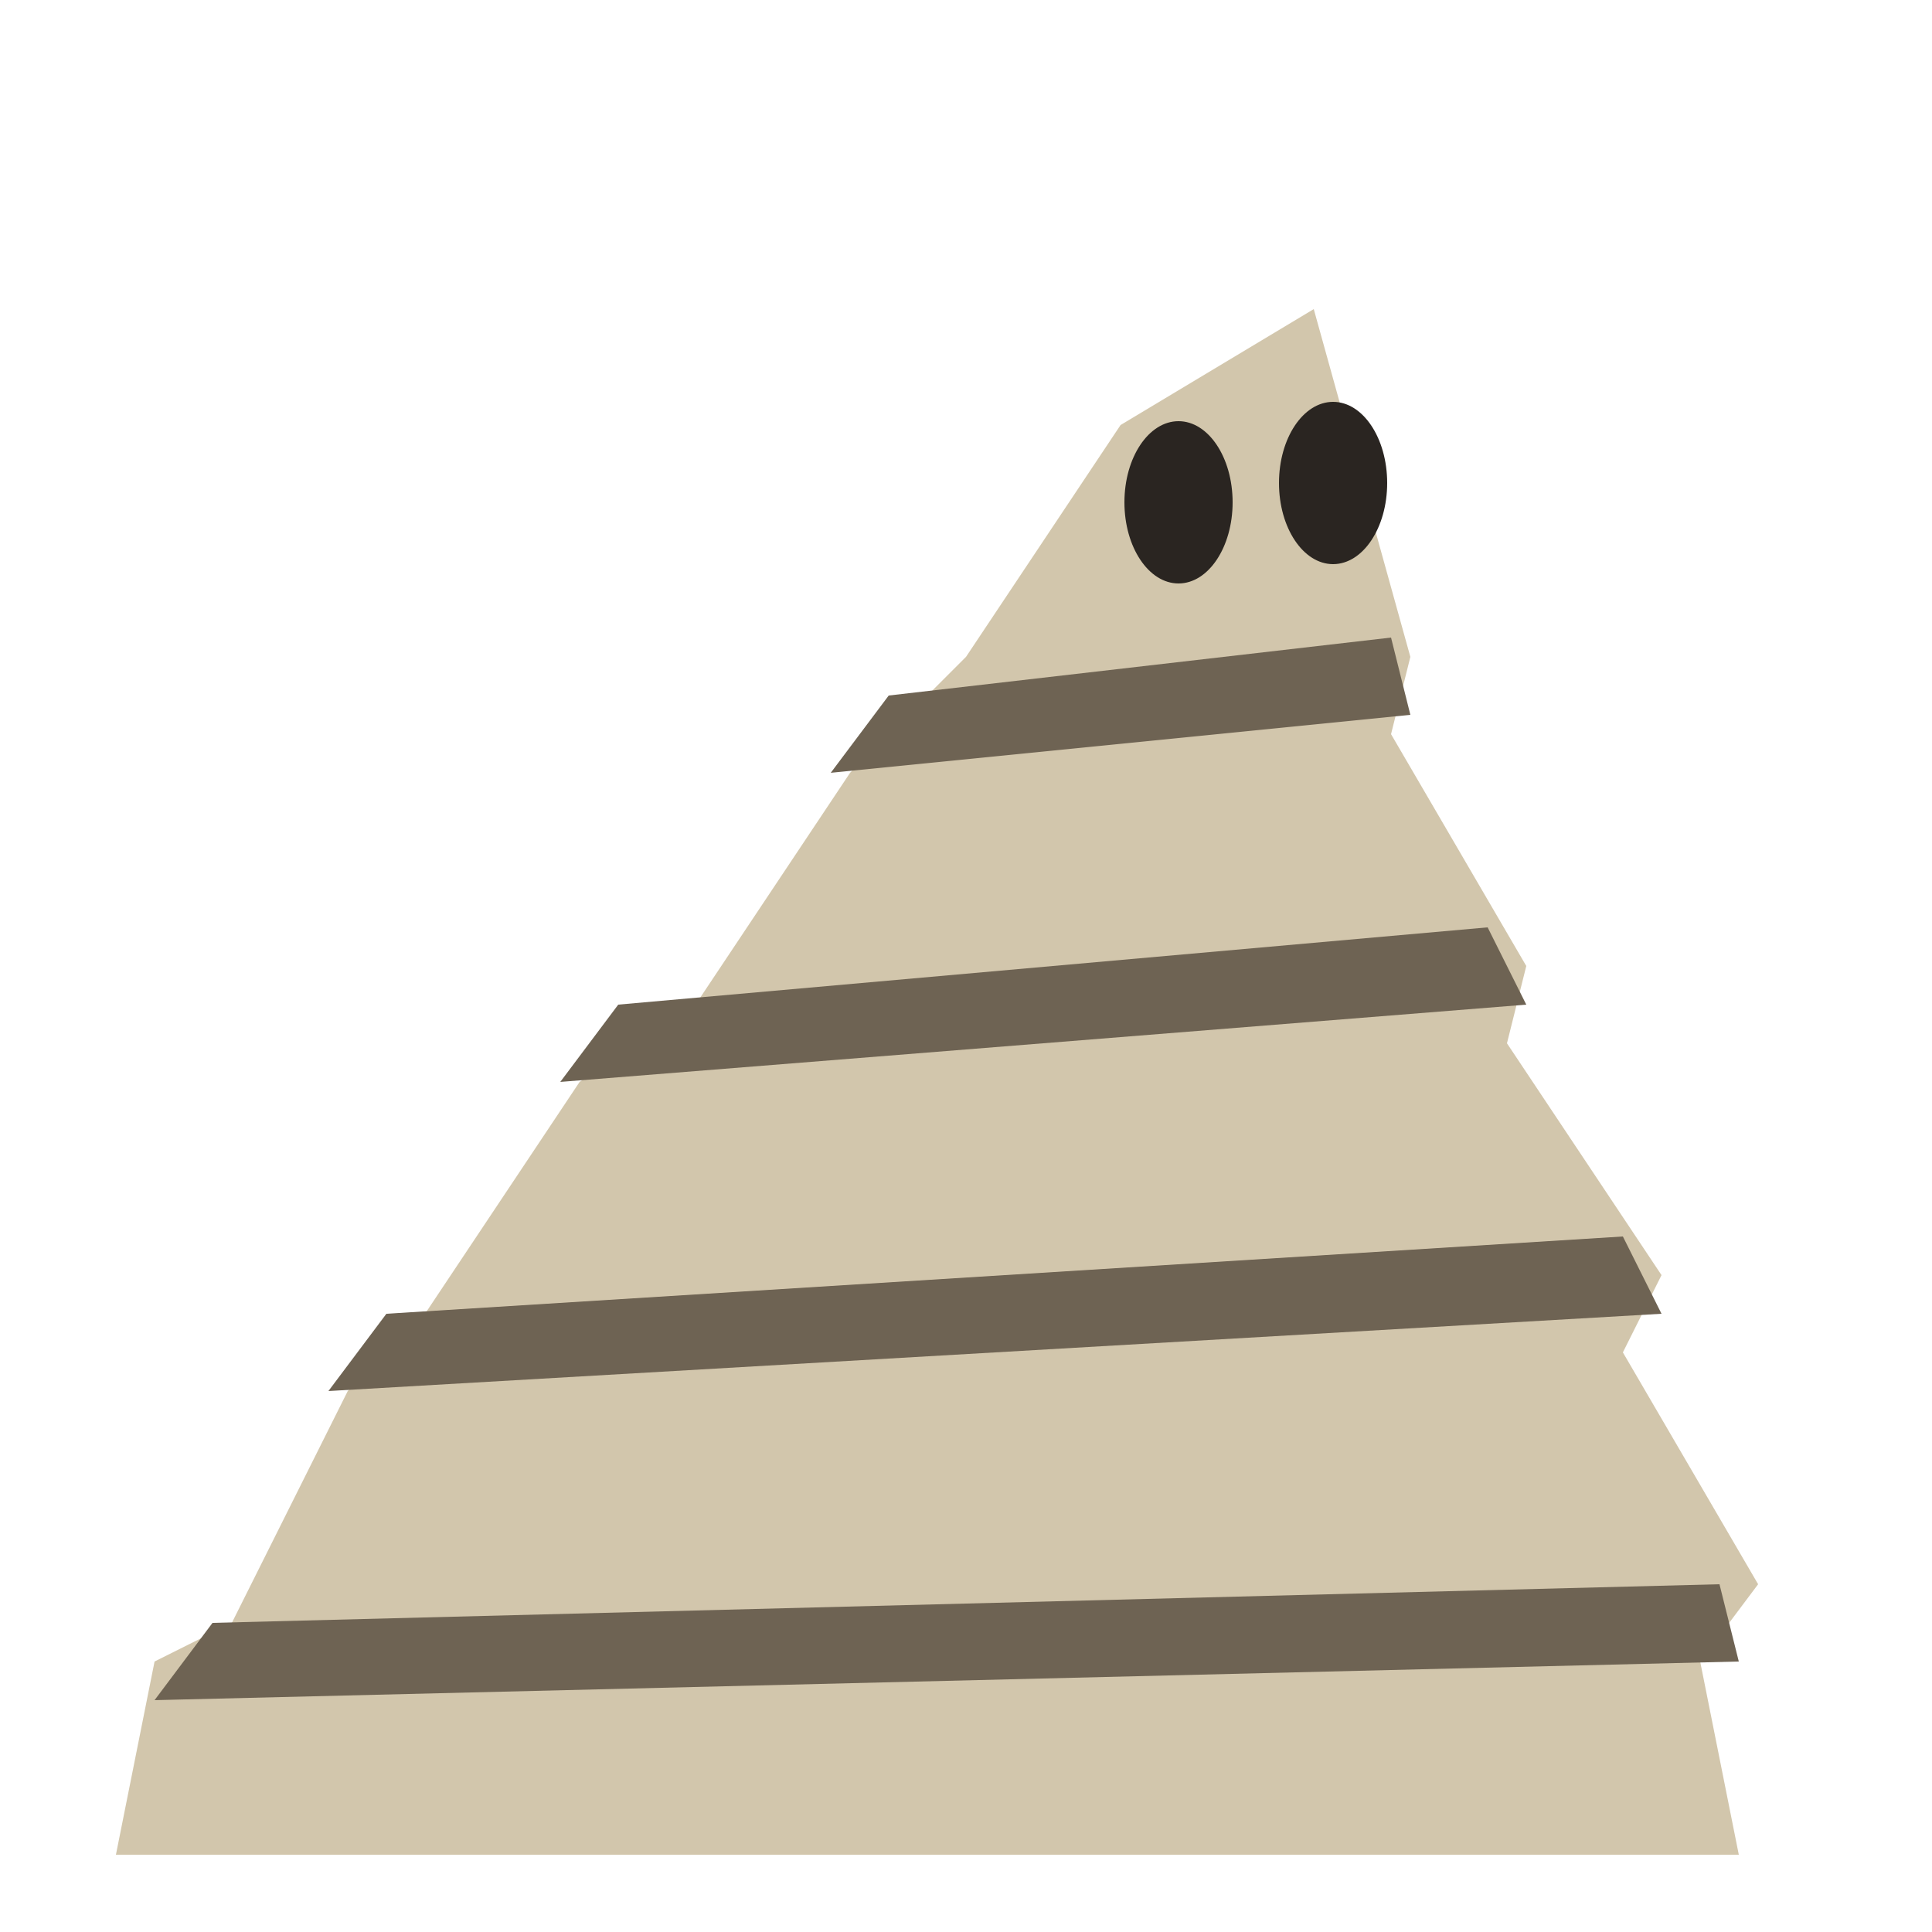
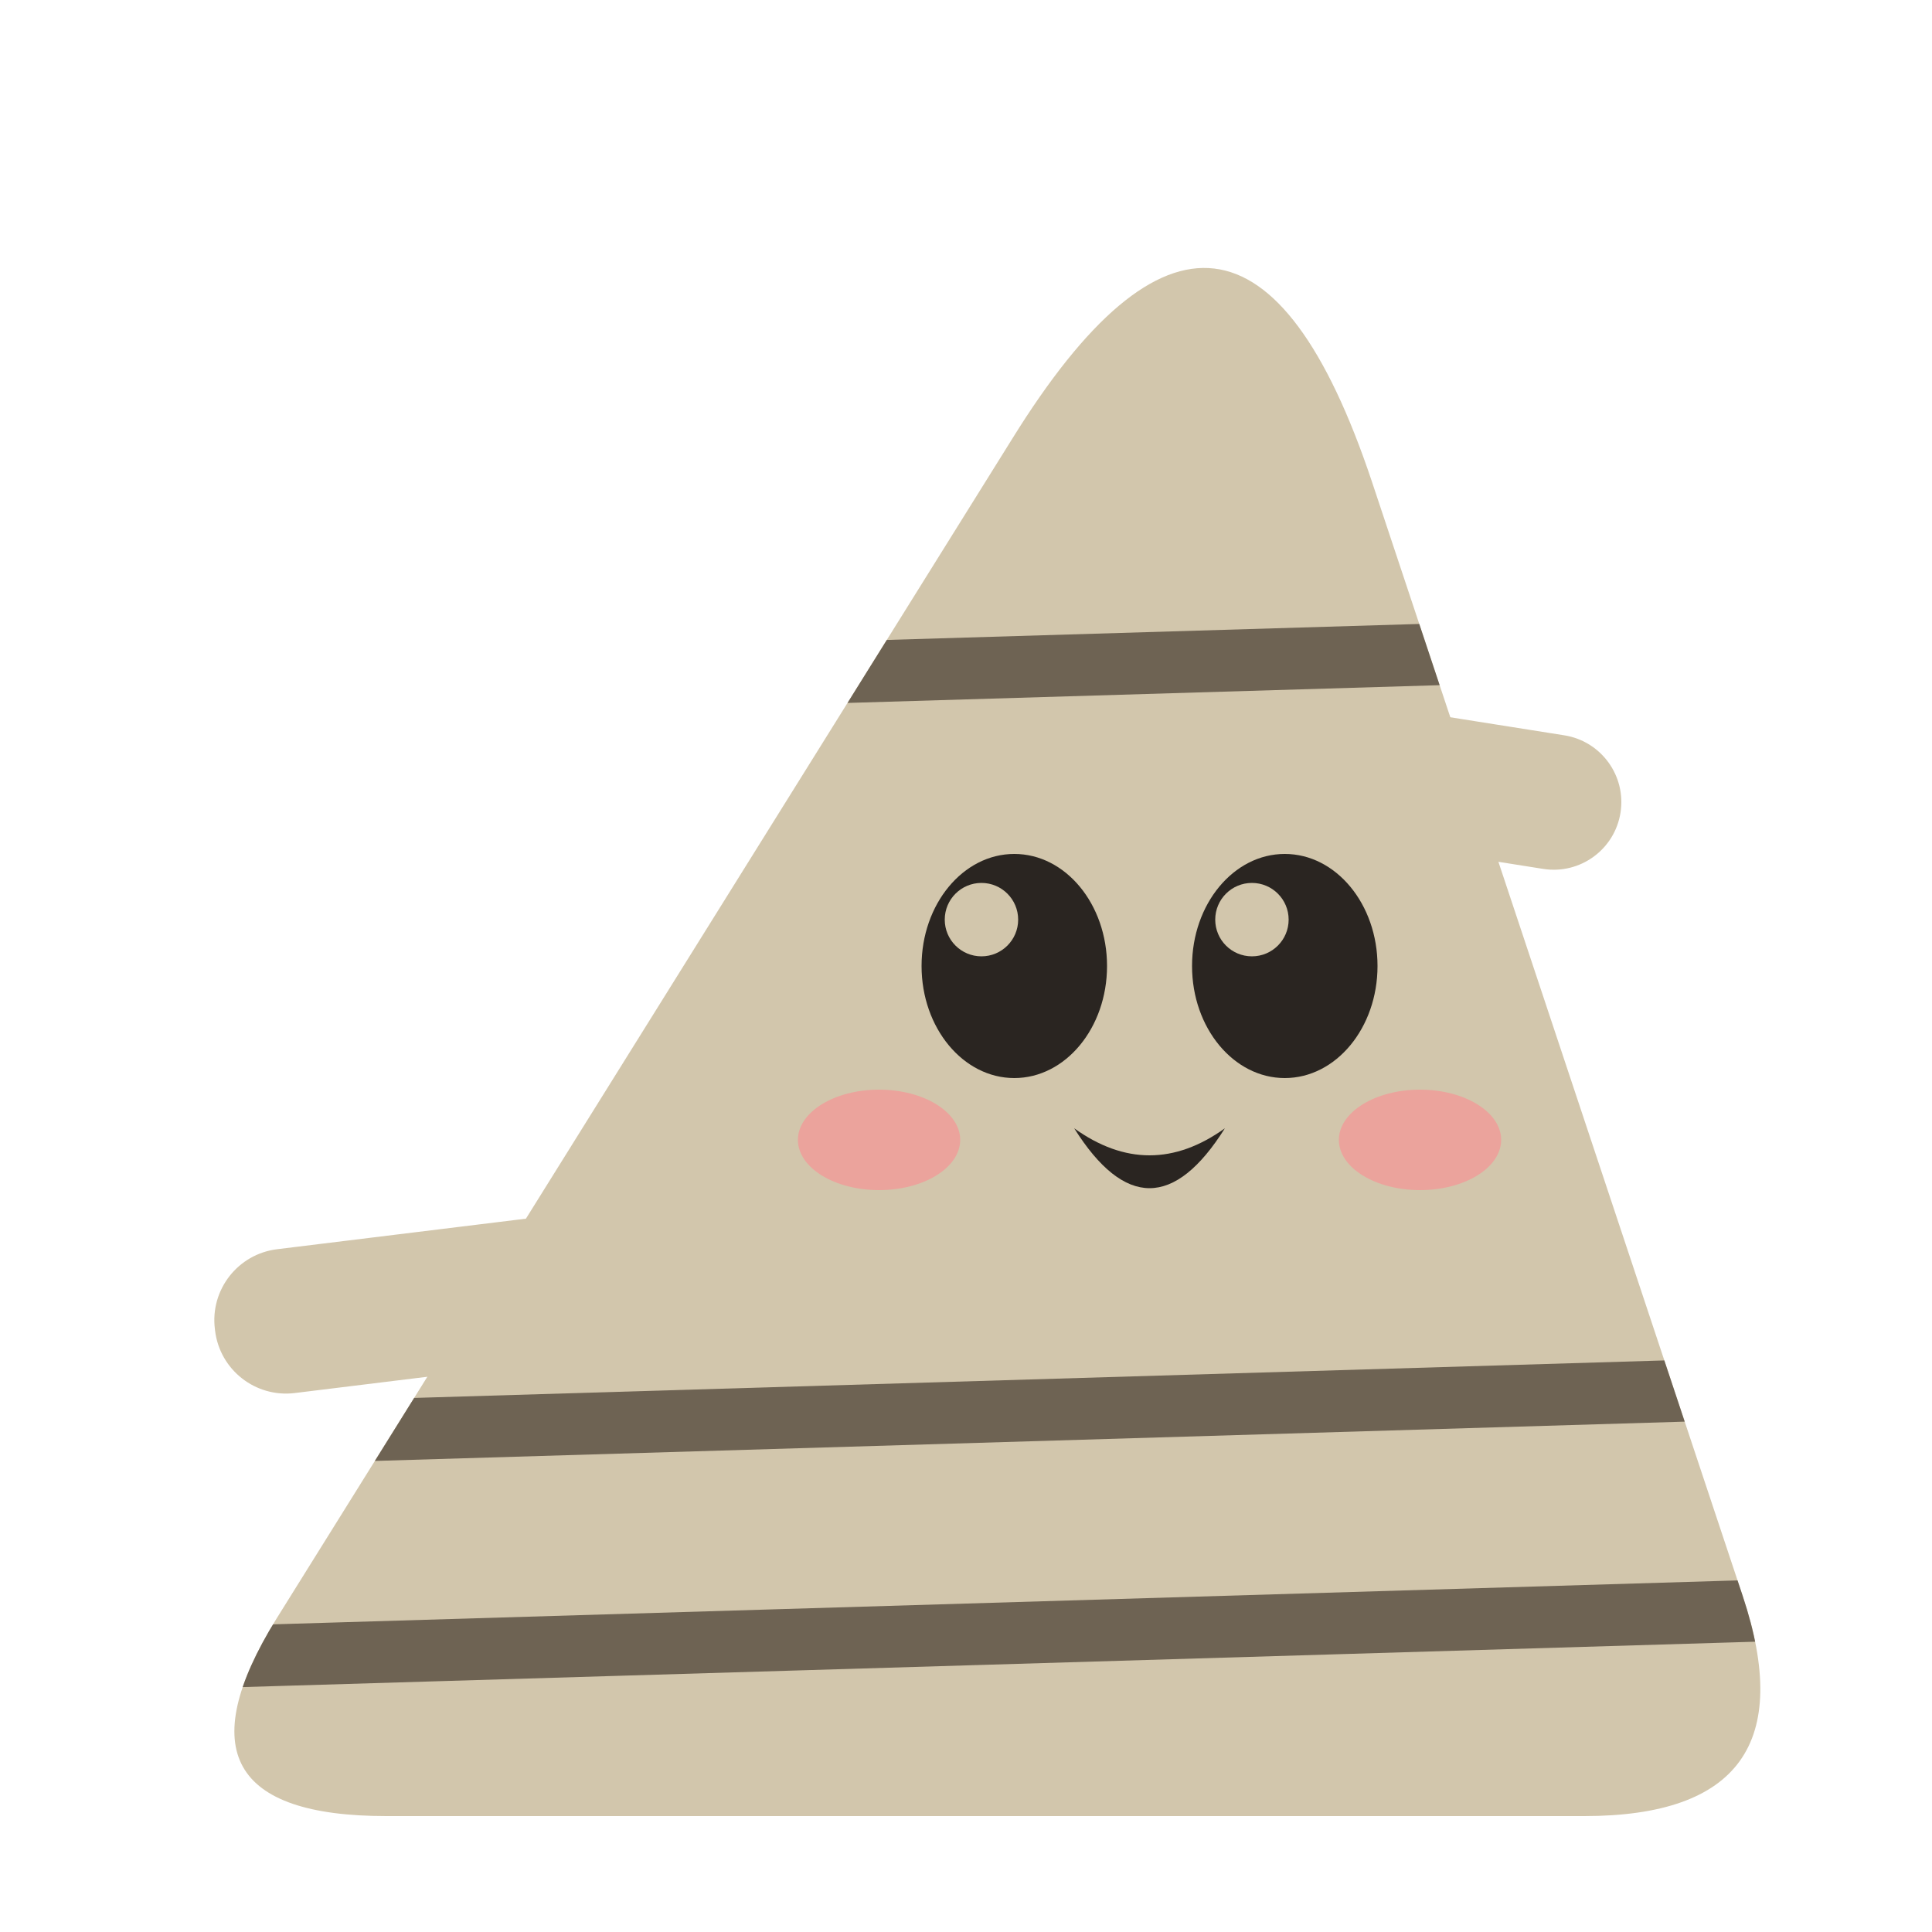
<svg xmlns="http://www.w3.org/2000/svg" viewBox="0 0 100 100">
-   <path d="M6 96 L90 96 L88 86 L91 82 L84 70 L86 66 L78 54 L79 50 L72 38 L73 34 L68 16 L58 22 L50 34 L44 40 L36 52 L30 56 L22 68 L18 72 L12 84 L8 86 Z" fill="#D2C6AC" />
-   <path d="M8 88 L90 86 L89 82 L11 84 Z" fill="#6E6353" />
-   <path d="M17 72 L86 68 L84 64 L20 68 Z" fill="#6E6353" />
-   <path d="M29 56 L79 52 L77 48 L32 52 Z" fill="#6E6353" />
-   <path d="M43 40 L73 37 L72 33 L46 36 Z" fill="#6E6353" />
-   <ellipse cx="61" cy="26" rx="2.8" ry="4.2" fill="#2A2521" />
-   <ellipse cx="69" cy="25" rx="2.8" ry="4.2" fill="#2A2521" />
+   <defs>
+     <clipPath id="stack">
+       <path d="M20,94 L82,94 Q94,94 90.2,82.6 L71,24.9 Q64,4 52.4,22.7 L14.3,83.8 Q8,94 20,94 Z" />
+     </clipPath>
+   </defs>
+   <rect x="11" y="63.5" width="26" height="7.5" rx="3.7" transform="rotate(-7 24 67)" fill="#D2C6AC" />
+   <rect x="64" y="37" width="20" height="7" rx="3.5" transform="rotate(9 74 40.5)" fill="#D2C6AC" />
+   <path d="M20,94 L82,94 Q94,94 90.2,82.6 L71,24.9 Q64,4 52.4,22.7 L14.3,83.8 Q8,94 20,94 Z" fill="#D2C6AC" />
+   <g clip-path="url(#stack)" fill="#6E6353">
+     <path d="M0,84.5 L100,81.5 L100,84.7 L0,87.7 Z" />
+     <path d="M0,73 L100,70 L100,73.2 L0,76.2 Z" />
+     <path d="M0,34.5 L100,31.5 L100,34.7 L0,37.7 Z" />
+   </g>
+   <ellipse cx="52.5" cy="50" rx="4.8" ry="5.8" fill="#2A2521" />
+   <ellipse cx="66.5" cy="50" rx="4.8" ry="5.8" fill="#2A2521" />
+   <circle cx="50.8" cy="47.6" r="1.9" fill="#D2C6AC" />
+   <circle cx="64.8" cy="47.6" r="1.9" fill="#D2C6AC" />
+   <ellipse cx="45.5" cy="59" rx="4.2" ry="2.6" fill="#EBA39C" />
+   <ellipse cx="73.5" cy="59" rx="4.2" ry="2.6" fill="#EBA39C" />
+   <path d="M55.6,58.4 Q59.5,64.6 63.4,58.4 Q59.5,61.2 55.6,58.4 Z" fill="#2A2521" />
</svg>
